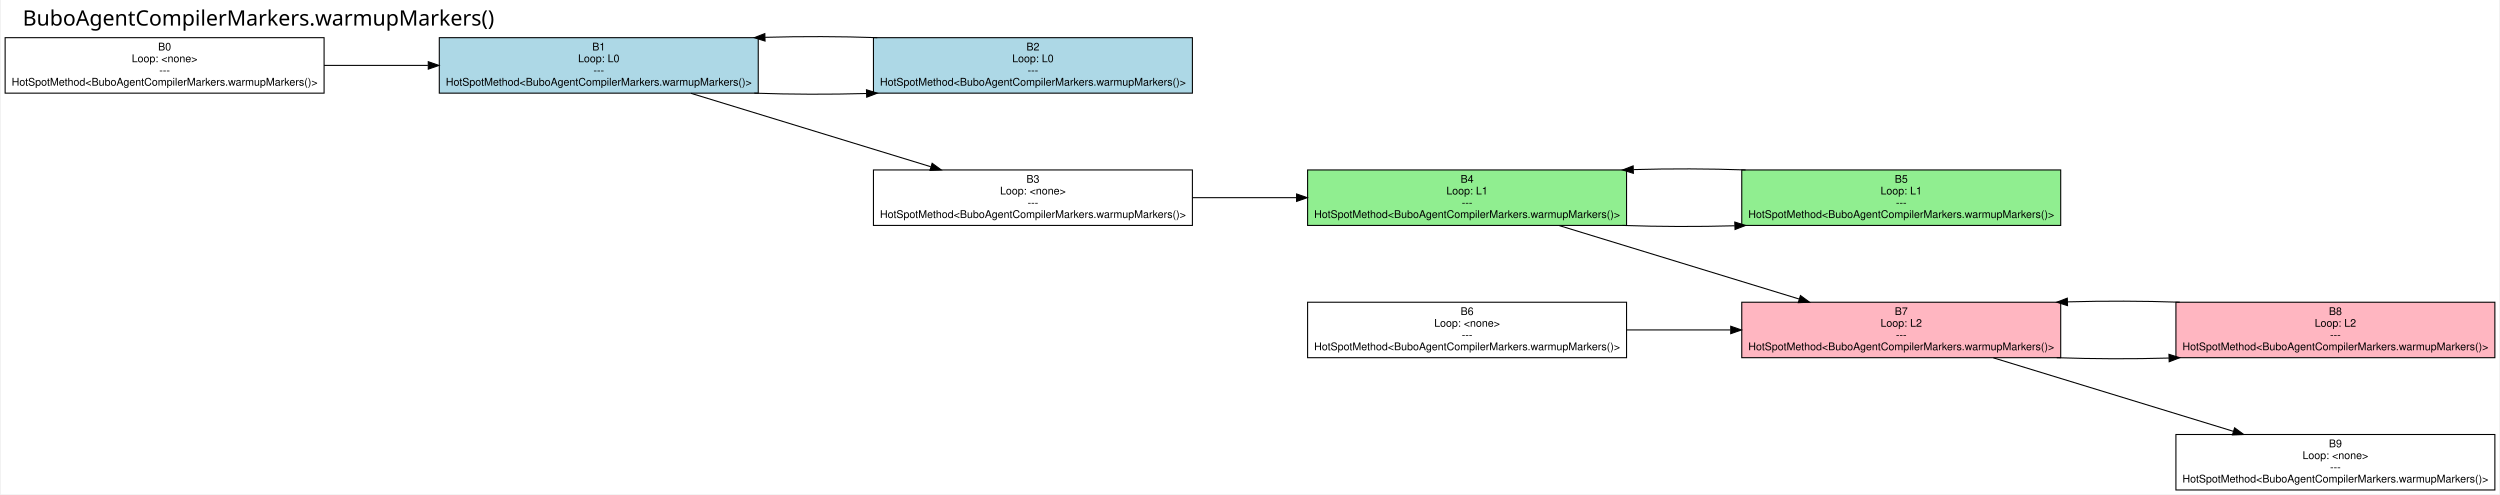
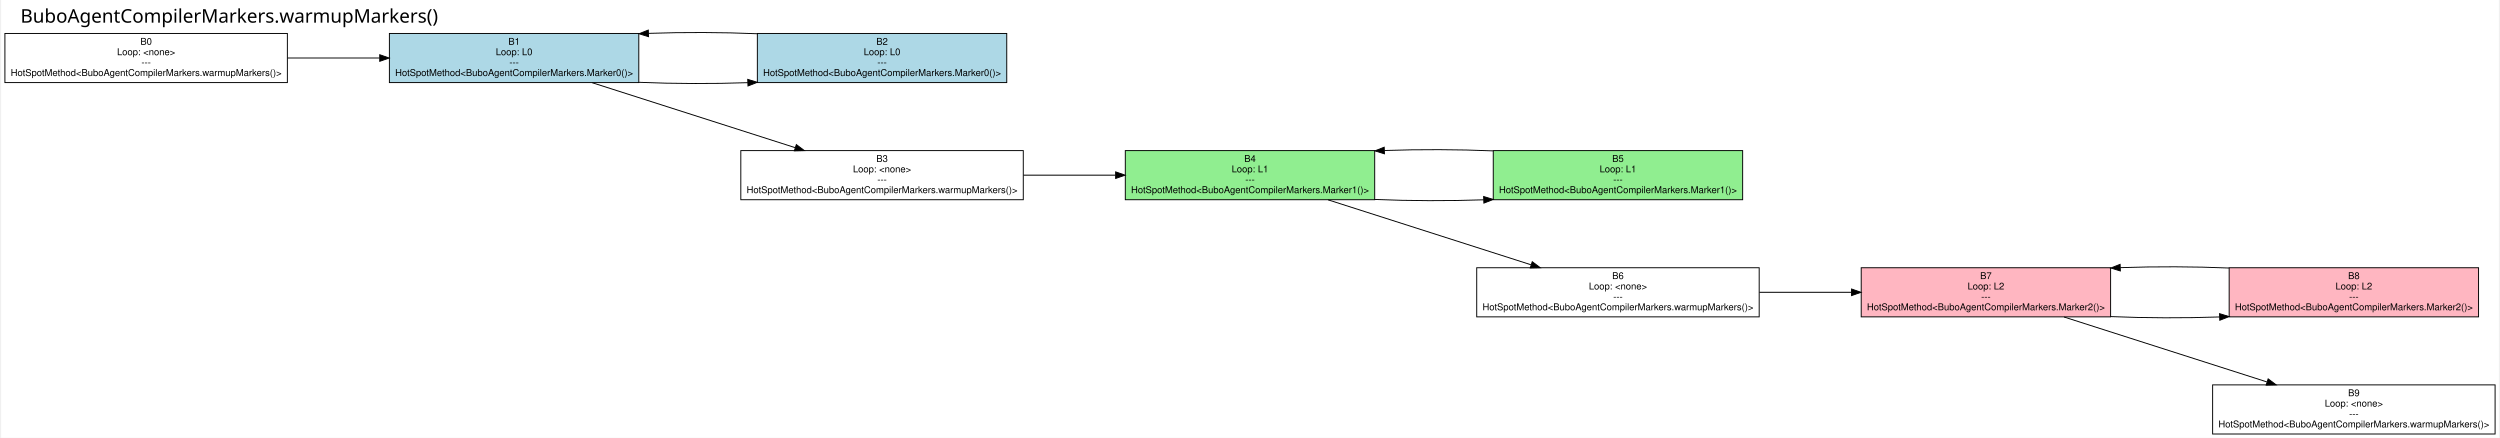
- <svg xmlns="http://www.w3.org/2000/svg" width="2342pt" height="463pt" viewBox="0.00 0.00 2342.00 463.32">
-   <g id="graph0" class="graph" transform="scale(1 1) rotate(0) translate(4 459.32)">
-     <polygon fill="white" stroke="transparent" points="-4,4 -4,-459.32 2338,-459.32 2338,4 -4,4" />
-     <text text-anchor="middle" x="237.5" y="-435.32" font-family="Times-Roman" font-size="20.00">BuboAgentCompilerMarkers.warmupMarkers()</text>
+ <svg xmlns="http://www.w3.org/2000/svg" width="2644pt" height="463pt" viewBox="0.00 0.00 2644.00 463.42">
+   <g id="graph0" class="graph" transform="scale(1 1) rotate(0) translate(4 459.42)">
+     <polygon fill="white" stroke="transparent" points="-4,4 -4,-459.42 2640,-459.42 2640,4 -4,4" />
+     <text text-anchor="middle" x="237.5" y="-435.42" font-family="Times-Roman" font-size="20.00">BuboAgentCompilerMarkers.warmupMarkers()</text>
    <g id="node1" class="node">
      <polygon fill="white" stroke="black" points="299,-424 0,-424 0,-372 299,-372 299,-424" />
      <text text-anchor="middle" x="149.5" y="-412" font-family="Helvetica" font-size="10.00">B0</text>
      <text text-anchor="middle" x="149.5" y="-401" font-family="Helvetica" font-size="10.00">Loop: &lt;none&gt;</text>
      <text text-anchor="middle" x="149.5" y="-390" font-family="Helvetica" font-size="10.00">---</text>
      <text text-anchor="middle" x="149.5" y="-379" font-family="Helvetica" font-size="10.00">HotSpotMethod&lt;BuboAgentCompilerMarkers.warmupMarkers()&gt;</text>
    </g>
    <g id="node2" class="node">
-       <polygon fill="lightblue" stroke="black" points="706,-424 407,-424 407,-372 706,-372 706,-424" />
-       <text text-anchor="middle" x="556.5" y="-412" font-family="Helvetica" font-size="10.00">B1</text>
-       <text text-anchor="middle" x="556.5" y="-401" font-family="Helvetica" font-size="10.00">Loop: L0</text>
-       <text text-anchor="middle" x="556.5" y="-390" font-family="Helvetica" font-size="10.00">---</text>
-       <text text-anchor="middle" x="556.5" y="-379" font-family="Helvetica" font-size="10.00">HotSpotMethod&lt;BuboAgentCompilerMarkers.warmupMarkers()&gt;</text>
+       <polygon fill="lightblue" stroke="black" points="671,-424 407,-424 407,-372 671,-372 671,-424" />
+       <text text-anchor="middle" x="539" y="-412" font-family="Helvetica" font-size="10.00">B1</text>
+       <text text-anchor="middle" x="539" y="-401" font-family="Helvetica" font-size="10.00">Loop: L0</text>
+       <text text-anchor="middle" x="539" y="-390" font-family="Helvetica" font-size="10.00">---</text>
+       <text text-anchor="middle" x="539" y="-379" font-family="Helvetica" font-size="10.00">HotSpotMethod&lt;BuboAgentCompilerMarkers.Marker0()&gt;</text>
    </g>
    <g id="edge1" class="edge">
-       <path fill="none" stroke="black" d="M299.01,-398C330.68,-398 364.26,-398 396.32,-398" />
-       <polygon fill="black" stroke="black" points="396.67,-401.5 406.67,-398 396.67,-394.5 396.67,-401.5" />
+       <path fill="none" stroke="black" d="M299.21,-398C331.18,-398 364.88,-398 396.57,-398" />
+       <polygon fill="black" stroke="black" points="396.78,-401.5 406.78,-398 396.78,-394.5 396.78,-401.5" />
    </g>
    <g id="node3" class="node">
-       <polygon fill="lightblue" stroke="black" points="1113,-424 814,-424 814,-372 1113,-372 1113,-424" />
-       <text text-anchor="middle" x="963.5" y="-412" font-family="Helvetica" font-size="10.00">B2</text>
-       <text text-anchor="middle" x="963.5" y="-401" font-family="Helvetica" font-size="10.00">Loop: L0</text>
-       <text text-anchor="middle" x="963.5" y="-390" font-family="Helvetica" font-size="10.00">---</text>
-       <text text-anchor="middle" x="963.5" y="-379" font-family="Helvetica" font-size="10.00">HotSpotMethod&lt;BuboAgentCompilerMarkers.warmupMarkers()&gt;</text>
+       <polygon fill="lightblue" stroke="black" points="1060.5,-424 796.5,-424 796.5,-372 1060.5,-372 1060.5,-424" />
+       <text text-anchor="middle" x="928.5" y="-412" font-family="Helvetica" font-size="10.00">B2</text>
+       <text text-anchor="middle" x="928.5" y="-401" font-family="Helvetica" font-size="10.00">Loop: L0</text>
+       <text text-anchor="middle" x="928.5" y="-390" font-family="Helvetica" font-size="10.00">---</text>
+       <text text-anchor="middle" x="928.5" y="-379" font-family="Helvetica" font-size="10.00">HotSpotMethod&lt;BuboAgentCompilerMarkers.Marker0()&gt;</text>
    </g>
    <g id="edge2" class="edge">
-       <path fill="none" stroke="black" d="M702.28,-372C736.39,-370.79 772.87,-370.68 807.4,-371.67" />
-       <polygon fill="black" stroke="black" points="807.46,-375.17 817.57,-371.99 807.69,-368.18 807.46,-375.17" />
+       <path fill="none" stroke="black" d="M671.19,-372.29C708.28,-370.71 748.79,-370.58 786.43,-371.91" />
+       <polygon fill="black" stroke="black" points="786.32,-375.41 796.45,-372.3 786.59,-368.41 786.32,-375.41" />
    </g>
    <g id="node4" class="node">
-       <polygon fill="white" stroke="black" points="1113,-300 814,-300 814,-248 1113,-248 1113,-300" />
-       <text text-anchor="middle" x="963.5" y="-288" font-family="Helvetica" font-size="10.00">B3</text>
-       <text text-anchor="middle" x="963.5" y="-277" font-family="Helvetica" font-size="10.00">Loop: &lt;none&gt;</text>
-       <text text-anchor="middle" x="963.5" y="-266" font-family="Helvetica" font-size="10.00">---</text>
-       <text text-anchor="middle" x="963.5" y="-255" font-family="Helvetica" font-size="10.00">HotSpotMethod&lt;BuboAgentCompilerMarkers.warmupMarkers()&gt;</text>
+       <polygon fill="white" stroke="black" points="1078,-300 779,-300 779,-248 1078,-248 1078,-300" />
+       <text text-anchor="middle" x="928.5" y="-288" font-family="Helvetica" font-size="10.00">B3</text>
+       <text text-anchor="middle" x="928.5" y="-277" font-family="Helvetica" font-size="10.00">Loop: &lt;none&gt;</text>
+       <text text-anchor="middle" x="928.5" y="-266" font-family="Helvetica" font-size="10.00">---</text>
+       <text text-anchor="middle" x="928.5" y="-255" font-family="Helvetica" font-size="10.00">HotSpotMethod&lt;BuboAgentCompilerMarkers.warmupMarkers()&gt;</text>
    </g>
    <g id="edge3" class="edge">
-       <path fill="none" stroke="black" d="M642.9,-371.85C708.7,-351.71 799.65,-323.86 867.7,-303.03" />
-       <polygon fill="black" stroke="black" points="869.03,-306.28 877.57,-300 866.98,-299.58 869.03,-306.28" />
+       <path fill="none" stroke="black" d="M621.71,-371.85C684.54,-351.75 771.33,-323.98 836.4,-303.15" />
+       <polygon fill="black" stroke="black" points="837.78,-306.38 846.24,-300 835.65,-299.72 837.78,-306.38" />
    </g>
    <g id="edge4" class="edge">
-       <path fill="none" stroke="black" d="M817.57,-424.01C783.46,-425.21 746.98,-425.32 712.45,-424.33" />
-       <polygon fill="black" stroke="black" points="712.39,-420.82 702.28,-424 712.17,-427.82 712.39,-420.82" />
+       <path fill="none" stroke="black" d="M796.45,-423.7C759.37,-425.29 718.86,-425.42 681.21,-424.1" />
+       <polygon fill="black" stroke="black" points="681.32,-420.6 671.19,-423.71 681.05,-427.59 681.32,-420.6" />
    </g>
    <g id="node5" class="node">
-       <polygon fill="lightgreen" stroke="black" points="1520,-300 1221,-300 1221,-248 1520,-248 1520,-300" />
-       <text text-anchor="middle" x="1370.5" y="-288" font-family="Helvetica" font-size="10.00">B4</text>
-       <text text-anchor="middle" x="1370.5" y="-277" font-family="Helvetica" font-size="10.00">Loop: L1</text>
-       <text text-anchor="middle" x="1370.5" y="-266" font-family="Helvetica" font-size="10.00">---</text>
-       <text text-anchor="middle" x="1370.5" y="-255" font-family="Helvetica" font-size="10.00">HotSpotMethod&lt;BuboAgentCompilerMarkers.warmupMarkers()&gt;</text>
+       <polygon fill="lightgreen" stroke="black" points="1450,-300 1186,-300 1186,-248 1450,-248 1450,-300" />
+       <text text-anchor="middle" x="1318" y="-288" font-family="Helvetica" font-size="10.00">B4</text>
+       <text text-anchor="middle" x="1318" y="-277" font-family="Helvetica" font-size="10.00">Loop: L1</text>
+       <text text-anchor="middle" x="1318" y="-266" font-family="Helvetica" font-size="10.00">---</text>
+       <text text-anchor="middle" x="1318" y="-255" font-family="Helvetica" font-size="10.00">HotSpotMethod&lt;BuboAgentCompilerMarkers.Marker1()&gt;</text>
    </g>
    <g id="edge5" class="edge">
-       <path fill="none" stroke="black" d="M1113.01,-274C1144.68,-274 1178.26,-274 1210.32,-274" />
-       <polygon fill="black" stroke="black" points="1210.67,-277.5 1220.67,-274 1210.67,-270.5 1210.67,-277.5" />
+       <path fill="none" stroke="black" d="M1078.21,-274C1110.18,-274 1143.88,-274 1175.57,-274" />
+       <polygon fill="black" stroke="black" points="1175.78,-277.5 1185.78,-274 1175.78,-270.5 1175.78,-277.5" />
    </g>
    <g id="node6" class="node">
-       <polygon fill="lightgreen" stroke="black" points="1927,-300 1628,-300 1628,-248 1927,-248 1927,-300" />
-       <text text-anchor="middle" x="1777.5" y="-288" font-family="Helvetica" font-size="10.00">B5</text>
-       <text text-anchor="middle" x="1777.5" y="-277" font-family="Helvetica" font-size="10.00">Loop: L1</text>
-       <text text-anchor="middle" x="1777.5" y="-266" font-family="Helvetica" font-size="10.00">---</text>
-       <text text-anchor="middle" x="1777.5" y="-255" font-family="Helvetica" font-size="10.00">HotSpotMethod&lt;BuboAgentCompilerMarkers.warmupMarkers()&gt;</text>
+       <polygon fill="lightgreen" stroke="black" points="1839.5,-300 1575.5,-300 1575.5,-248 1839.5,-248 1839.5,-300" />
+       <text text-anchor="middle" x="1707.5" y="-288" font-family="Helvetica" font-size="10.00">B5</text>
+       <text text-anchor="middle" x="1707.5" y="-277" font-family="Helvetica" font-size="10.00">Loop: L1</text>
+       <text text-anchor="middle" x="1707.5" y="-266" font-family="Helvetica" font-size="10.00">---</text>
+       <text text-anchor="middle" x="1707.5" y="-255" font-family="Helvetica" font-size="10.00">HotSpotMethod&lt;BuboAgentCompilerMarkers.Marker1()&gt;</text>
    </g>
    <g id="edge6" class="edge">
-       <path fill="none" stroke="black" d="M1516.28,-248C1550.39,-246.79 1586.87,-246.68 1621.4,-247.67" />
-       <polygon fill="black" stroke="black" points="1621.46,-251.17 1631.57,-247.99 1621.69,-244.18 1621.46,-251.17" />
+       <path fill="none" stroke="black" d="M1450.19,-248.29C1487.28,-246.71 1527.79,-246.58 1565.43,-247.91" />
+       <polygon fill="black" stroke="black" points="1565.32,-251.41 1575.45,-248.3 1565.59,-244.41 1565.32,-251.41" />
+     </g>
+     <g id="node7" class="node">
+       <polygon fill="white" stroke="black" points="1857,-176 1558,-176 1558,-124 1857,-124 1857,-176" />
+       <text text-anchor="middle" x="1707.5" y="-164" font-family="Helvetica" font-size="10.00">B6</text>
+       <text text-anchor="middle" x="1707.5" y="-153" font-family="Helvetica" font-size="10.00">Loop: &lt;none&gt;</text>
+       <text text-anchor="middle" x="1707.5" y="-142" font-family="Helvetica" font-size="10.00">---</text>
+       <text text-anchor="middle" x="1707.5" y="-131" font-family="Helvetica" font-size="10.00">HotSpotMethod&lt;BuboAgentCompilerMarkers.warmupMarkers()&gt;</text>
+     </g>
+     <g id="edge7" class="edge">
+       <path fill="none" stroke="black" d="M1400.71,-247.85C1463.54,-227.75 1550.33,-199.98 1615.4,-179.15" />
+       <polygon fill="black" stroke="black" points="1616.78,-182.38 1625.24,-176 1614.65,-175.72 1616.78,-182.38" />
+     </g>
+     <g id="edge8" class="edge">
+       <path fill="none" stroke="black" d="M1575.45,-299.7C1538.37,-301.29 1497.86,-301.42 1460.21,-300.1" />
+       <polygon fill="black" stroke="black" points="1460.32,-296.6 1450.19,-299.71 1460.05,-303.59 1460.32,-296.6" />
    </g>
    <g id="node8" class="node">
-       <polygon fill="lightpink" stroke="black" points="1927,-176 1628,-176 1628,-124 1927,-124 1927,-176" />
-       <text text-anchor="middle" x="1777.5" y="-164" font-family="Helvetica" font-size="10.00">B7</text>
-       <text text-anchor="middle" x="1777.5" y="-153" font-family="Helvetica" font-size="10.00">Loop: L2</text>
-       <text text-anchor="middle" x="1777.5" y="-142" font-family="Helvetica" font-size="10.00">---</text>
-       <text text-anchor="middle" x="1777.5" y="-131" font-family="Helvetica" font-size="10.00">HotSpotMethod&lt;BuboAgentCompilerMarkers.warmupMarkers()&gt;</text>
-     </g>
-     <g id="edge7" class="edge">
-       <path fill="none" stroke="black" d="M1456.9,-247.85C1522.7,-227.71 1613.65,-199.86 1681.7,-179.03" />
-       <polygon fill="black" stroke="black" points="1683.03,-182.28 1691.57,-176 1680.98,-175.58 1683.03,-182.28" />
-     </g>
-     <g id="edge8" class="edge">
-       <path fill="none" stroke="black" d="M1631.57,-300.01C1597.46,-301.21 1560.98,-301.32 1526.45,-300.33" />
-       <polygon fill="black" stroke="black" points="1526.39,-296.82 1516.28,-300 1526.17,-303.82 1526.39,-296.82" />
-     </g>
-     <g id="node7" class="node">
-       <polygon fill="white" stroke="black" points="1520,-176 1221,-176 1221,-124 1520,-124 1520,-176" />
-       <text text-anchor="middle" x="1370.5" y="-164" font-family="Helvetica" font-size="10.00">B6</text>
-       <text text-anchor="middle" x="1370.5" y="-153" font-family="Helvetica" font-size="10.00">Loop: &lt;none&gt;</text>
-       <text text-anchor="middle" x="1370.5" y="-142" font-family="Helvetica" font-size="10.00">---</text>
-       <text text-anchor="middle" x="1370.5" y="-131" font-family="Helvetica" font-size="10.00">HotSpotMethod&lt;BuboAgentCompilerMarkers.warmupMarkers()&gt;</text>
+       <polygon fill="lightpink" stroke="black" points="2229,-176 1965,-176 1965,-124 2229,-124 2229,-176" />
+       <text text-anchor="middle" x="2097" y="-164" font-family="Helvetica" font-size="10.00">B7</text>
+       <text text-anchor="middle" x="2097" y="-153" font-family="Helvetica" font-size="10.00">Loop: L2</text>
+       <text text-anchor="middle" x="2097" y="-142" font-family="Helvetica" font-size="10.00">---</text>
+       <text text-anchor="middle" x="2097" y="-131" font-family="Helvetica" font-size="10.00">HotSpotMethod&lt;BuboAgentCompilerMarkers.Marker2()&gt;</text>
    </g>
    <g id="edge9" class="edge">
-       <path fill="none" stroke="black" d="M1520.01,-150C1551.68,-150 1585.26,-150 1617.32,-150" />
-       <polygon fill="black" stroke="black" points="1617.67,-153.5 1627.67,-150 1617.67,-146.5 1617.67,-153.5" />
+       <path fill="none" stroke="black" d="M1857.21,-150C1889.18,-150 1922.88,-150 1954.57,-150" />
+       <polygon fill="black" stroke="black" points="1954.78,-153.5 1964.78,-150 1954.78,-146.5 1954.78,-153.5" />
    </g>
    <g id="node9" class="node">
-       <polygon fill="lightpink" stroke="black" points="2334,-176 2035,-176 2035,-124 2334,-124 2334,-176" />
-       <text text-anchor="middle" x="2184.5" y="-164" font-family="Helvetica" font-size="10.00">B8</text>
-       <text text-anchor="middle" x="2184.5" y="-153" font-family="Helvetica" font-size="10.00">Loop: L2</text>
-       <text text-anchor="middle" x="2184.5" y="-142" font-family="Helvetica" font-size="10.00">---</text>
-       <text text-anchor="middle" x="2184.5" y="-131" font-family="Helvetica" font-size="10.00">HotSpotMethod&lt;BuboAgentCompilerMarkers.warmupMarkers()&gt;</text>
+       <polygon fill="lightpink" stroke="black" points="2618.5,-176 2354.5,-176 2354.5,-124 2618.5,-124 2618.5,-176" />
+       <text text-anchor="middle" x="2486.5" y="-164" font-family="Helvetica" font-size="10.00">B8</text>
+       <text text-anchor="middle" x="2486.5" y="-153" font-family="Helvetica" font-size="10.00">Loop: L2</text>
+       <text text-anchor="middle" x="2486.5" y="-142" font-family="Helvetica" font-size="10.00">---</text>
+       <text text-anchor="middle" x="2486.5" y="-131" font-family="Helvetica" font-size="10.00">HotSpotMethod&lt;BuboAgentCompilerMarkers.Marker2()&gt;</text>
    </g>
    <g id="edge10" class="edge">
-       <path fill="none" stroke="black" d="M1923.28,-124C1957.39,-122.79 1993.87,-122.68 2028.4,-123.67" />
-       <polygon fill="black" stroke="black" points="2028.46,-127.17 2038.57,-123.99 2028.69,-120.18 2028.46,-127.17" />
+       <path fill="none" stroke="black" d="M2229.19,-124.29C2266.28,-122.71 2306.79,-122.58 2344.43,-123.91" />
+       <polygon fill="black" stroke="black" points="2344.32,-127.41 2354.45,-124.3 2344.59,-120.41 2344.32,-127.41" />
    </g>
    <g id="node10" class="node">
-       <polygon fill="white" stroke="black" points="2334,-52 2035,-52 2035,0 2334,0 2334,-52" />
-       <text text-anchor="middle" x="2184.5" y="-40" font-family="Helvetica" font-size="10.00">B9</text>
-       <text text-anchor="middle" x="2184.5" y="-29" font-family="Helvetica" font-size="10.00">Loop: &lt;none&gt;</text>
-       <text text-anchor="middle" x="2184.5" y="-18" font-family="Helvetica" font-size="10.00">---</text>
-       <text text-anchor="middle" x="2184.5" y="-7" font-family="Helvetica" font-size="10.00">HotSpotMethod&lt;BuboAgentCompilerMarkers.warmupMarkers()&gt;</text>
+       <polygon fill="white" stroke="black" points="2636,-52 2337,-52 2337,0 2636,0 2636,-52" />
+       <text text-anchor="middle" x="2486.5" y="-40" font-family="Helvetica" font-size="10.00">B9</text>
+       <text text-anchor="middle" x="2486.5" y="-29" font-family="Helvetica" font-size="10.00">Loop: &lt;none&gt;</text>
+       <text text-anchor="middle" x="2486.5" y="-18" font-family="Helvetica" font-size="10.00">---</text>
+       <text text-anchor="middle" x="2486.5" y="-7" font-family="Helvetica" font-size="10.00">HotSpotMethod&lt;BuboAgentCompilerMarkers.warmupMarkers()&gt;</text>
    </g>
    <g id="edge11" class="edge">
-       <path fill="none" stroke="black" d="M1863.9,-123.85C1929.7,-103.71 2020.65,-75.86 2088.7,-55.03" />
-       <polygon fill="black" stroke="black" points="2090.03,-58.28 2098.57,-52 2087.98,-51.58 2090.03,-58.28" />
+       <path fill="none" stroke="black" d="M2179.71,-123.85C2242.54,-103.75 2329.33,-75.98 2394.4,-55.15" />
+       <polygon fill="black" stroke="black" points="2395.78,-58.38 2404.24,-52 2393.65,-51.72 2395.78,-58.38" />
    </g>
    <g id="edge12" class="edge">
-       <path fill="none" stroke="black" d="M2038.57,-176.01C2004.46,-177.21 1967.98,-177.32 1933.45,-176.33" />
-       <polygon fill="black" stroke="black" points="1933.39,-172.82 1923.28,-176 1933.17,-179.82 1933.39,-172.82" />
+       <path fill="none" stroke="black" d="M2354.45,-175.7C2317.37,-177.29 2276.86,-177.42 2239.21,-176.1" />
+       <polygon fill="black" stroke="black" points="2239.32,-172.6 2229.19,-175.71 2239.05,-179.59 2239.32,-172.6" />
    </g>
  </g>
</svg>
